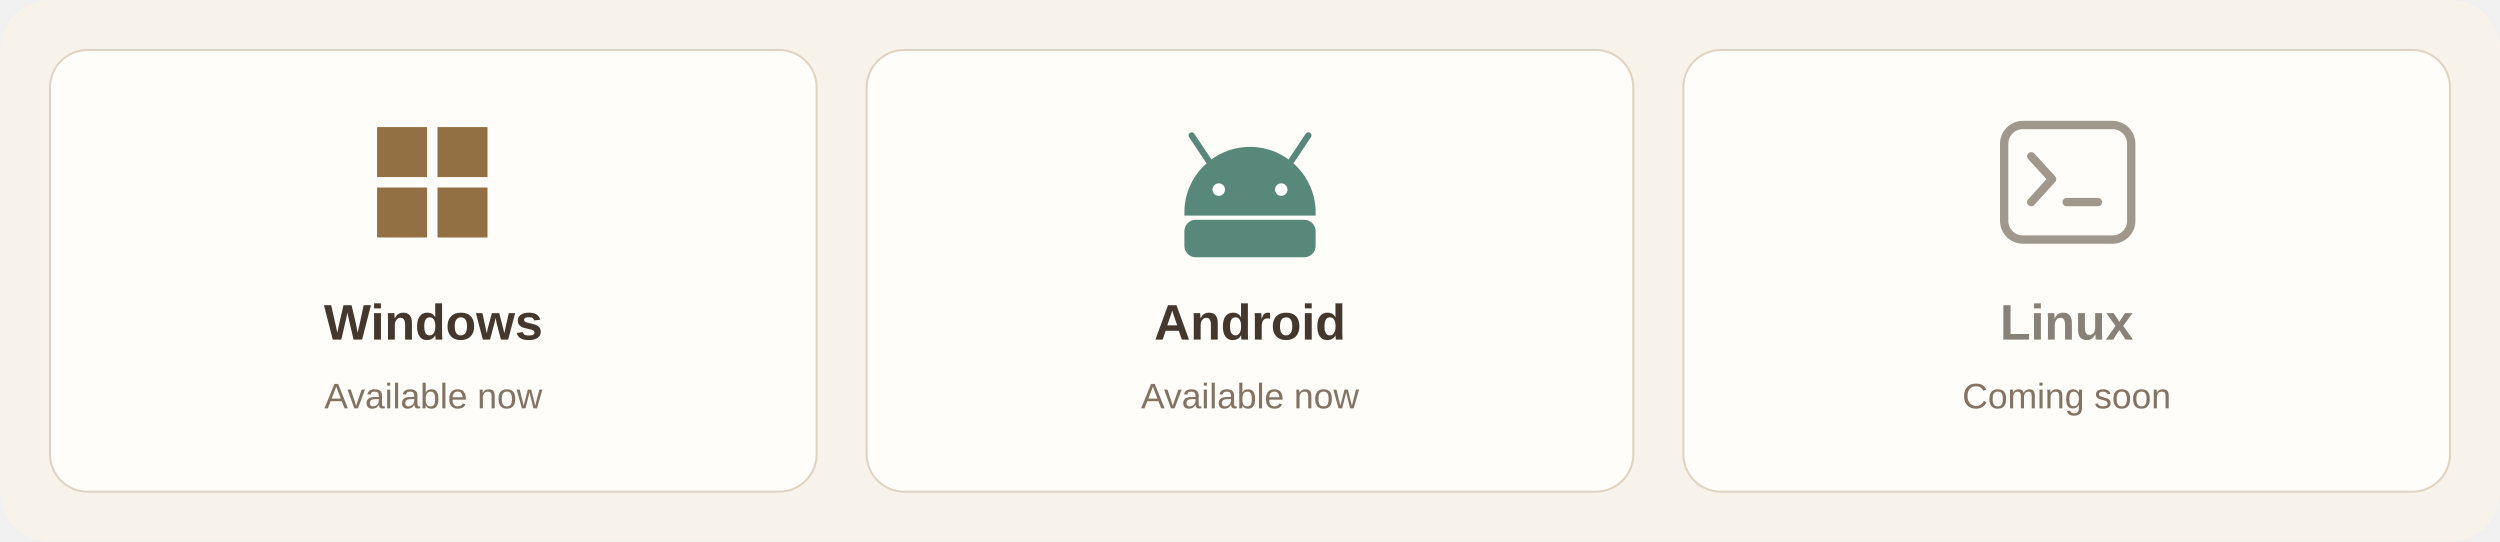
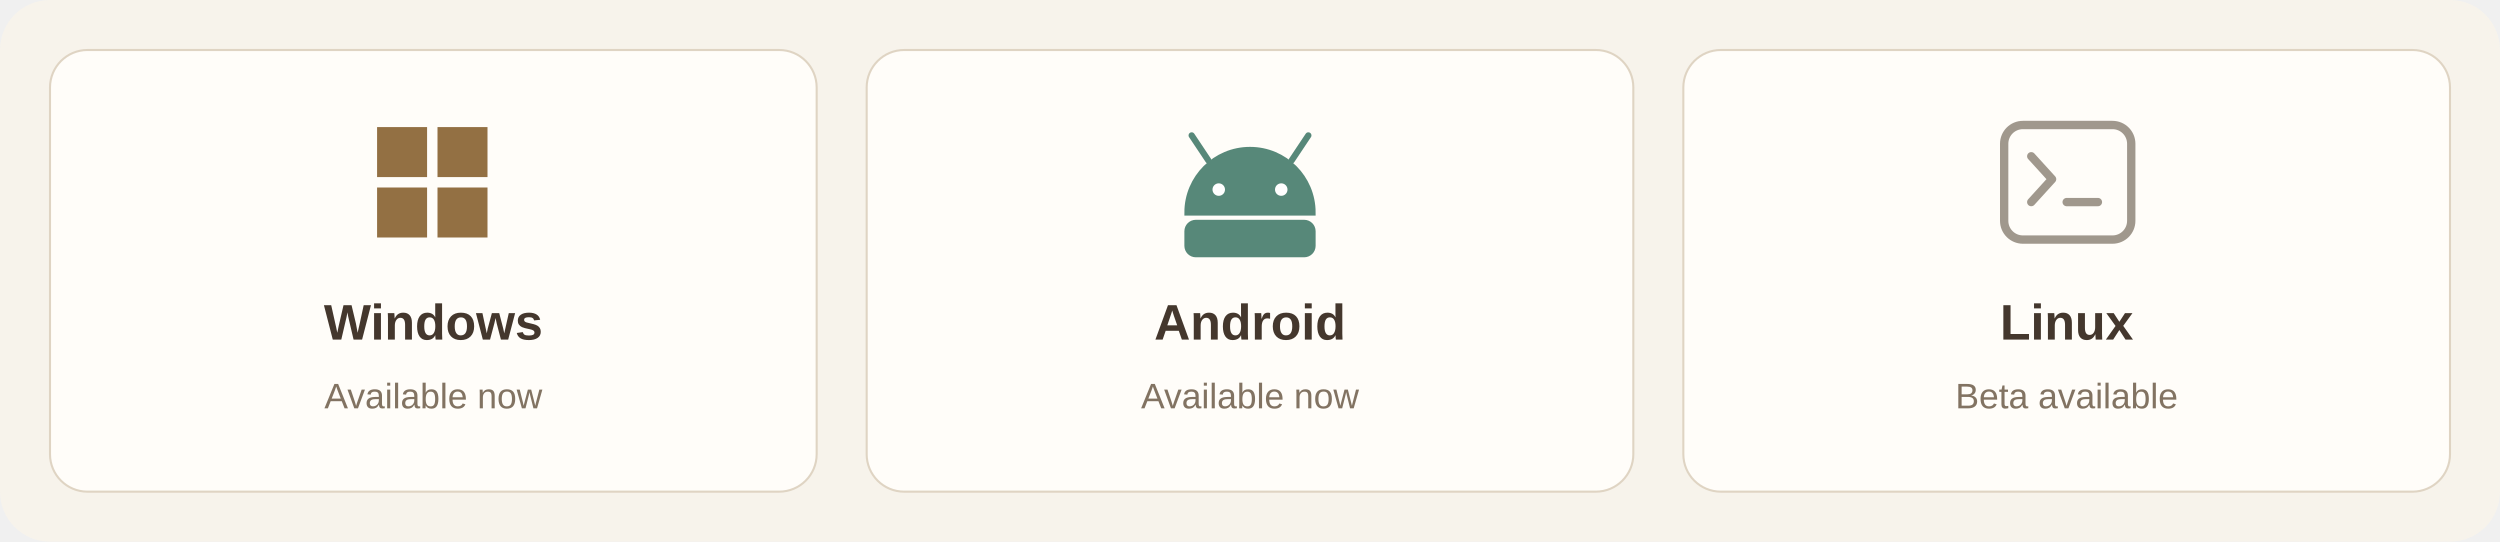
- <svg xmlns="http://www.w3.org/2000/svg" width="1200" height="260" viewBox="0 0 1200 260" role="img" aria-label="Windows and Android available. Linux coming soon.">
+ <svg xmlns="http://www.w3.org/2000/svg" width="1200" height="260" viewBox="0 0 1200 260" role="img" aria-label="Sukut is available for Windows, Android and Linux (beta).">
  <rect width="1200" height="260" rx="24" fill="#f7f3eb" />
  <g fill="#fffdf9" stroke="#dfd4c3">
    <rect x="24" y="24" width="368" height="212" rx="18" />
    <rect x="416" y="24" width="368" height="212" rx="18" />
    <rect x="808" y="24" width="368" height="212" rx="18" />
  </g>
  <g fill="#937043">
    <rect x="181" y="61" width="24" height="24" />
    <rect x="210" y="61" width="24" height="24" />
    <rect x="181" y="90" width="24" height="24" />
    <rect x="210" y="90" width="24" height="24" />
  </g>
  <g fill="#578879" stroke="#578879" stroke-width="3" stroke-linecap="round">
    <path d="M570 102a30 30 0 0 1 60 0Z" />
    <path d="m580 77-8-12m48 12 8-12" />
    <rect x="570" y="107" width="60" height="15" rx="4" />
  </g>
  <g fill="#fff">
    <circle cx="585" cy="91" r="3" />
    <circle cx="615" cy="91" r="3" />
  </g>
  <g fill="none" stroke="#a0988d" stroke-width="4" stroke-linecap="round" stroke-linejoin="round">
    <rect x="962" y="60" width="61" height="55" rx="9" />
    <path d="m975 75 10 11-10 11m17 0h15" />
  </g>
  <g font-family="Segoe UI,Arial,sans-serif" font-size="24" font-weight="600" fill="#44372d" text-anchor="middle">
    <text x="208" y="163">Windows</text>
    <text x="600" y="163">Android</text>
-     <text x="992" y="163" fill="#888177">Linux</text>
+     <text x="992" y="163" fill="#44372d">Linux</text>
  </g>
  <g font-family="Segoe UI,Arial,sans-serif" font-size="17" fill="#827362" text-anchor="middle">
    <text x="208" y="196">Available now</text>
    <text x="600" y="196">Available now</text>
-     <text x="992" y="196">Coming soon</text>
+     <text x="992" y="196">Beta available</text>
  </g>
</svg>
